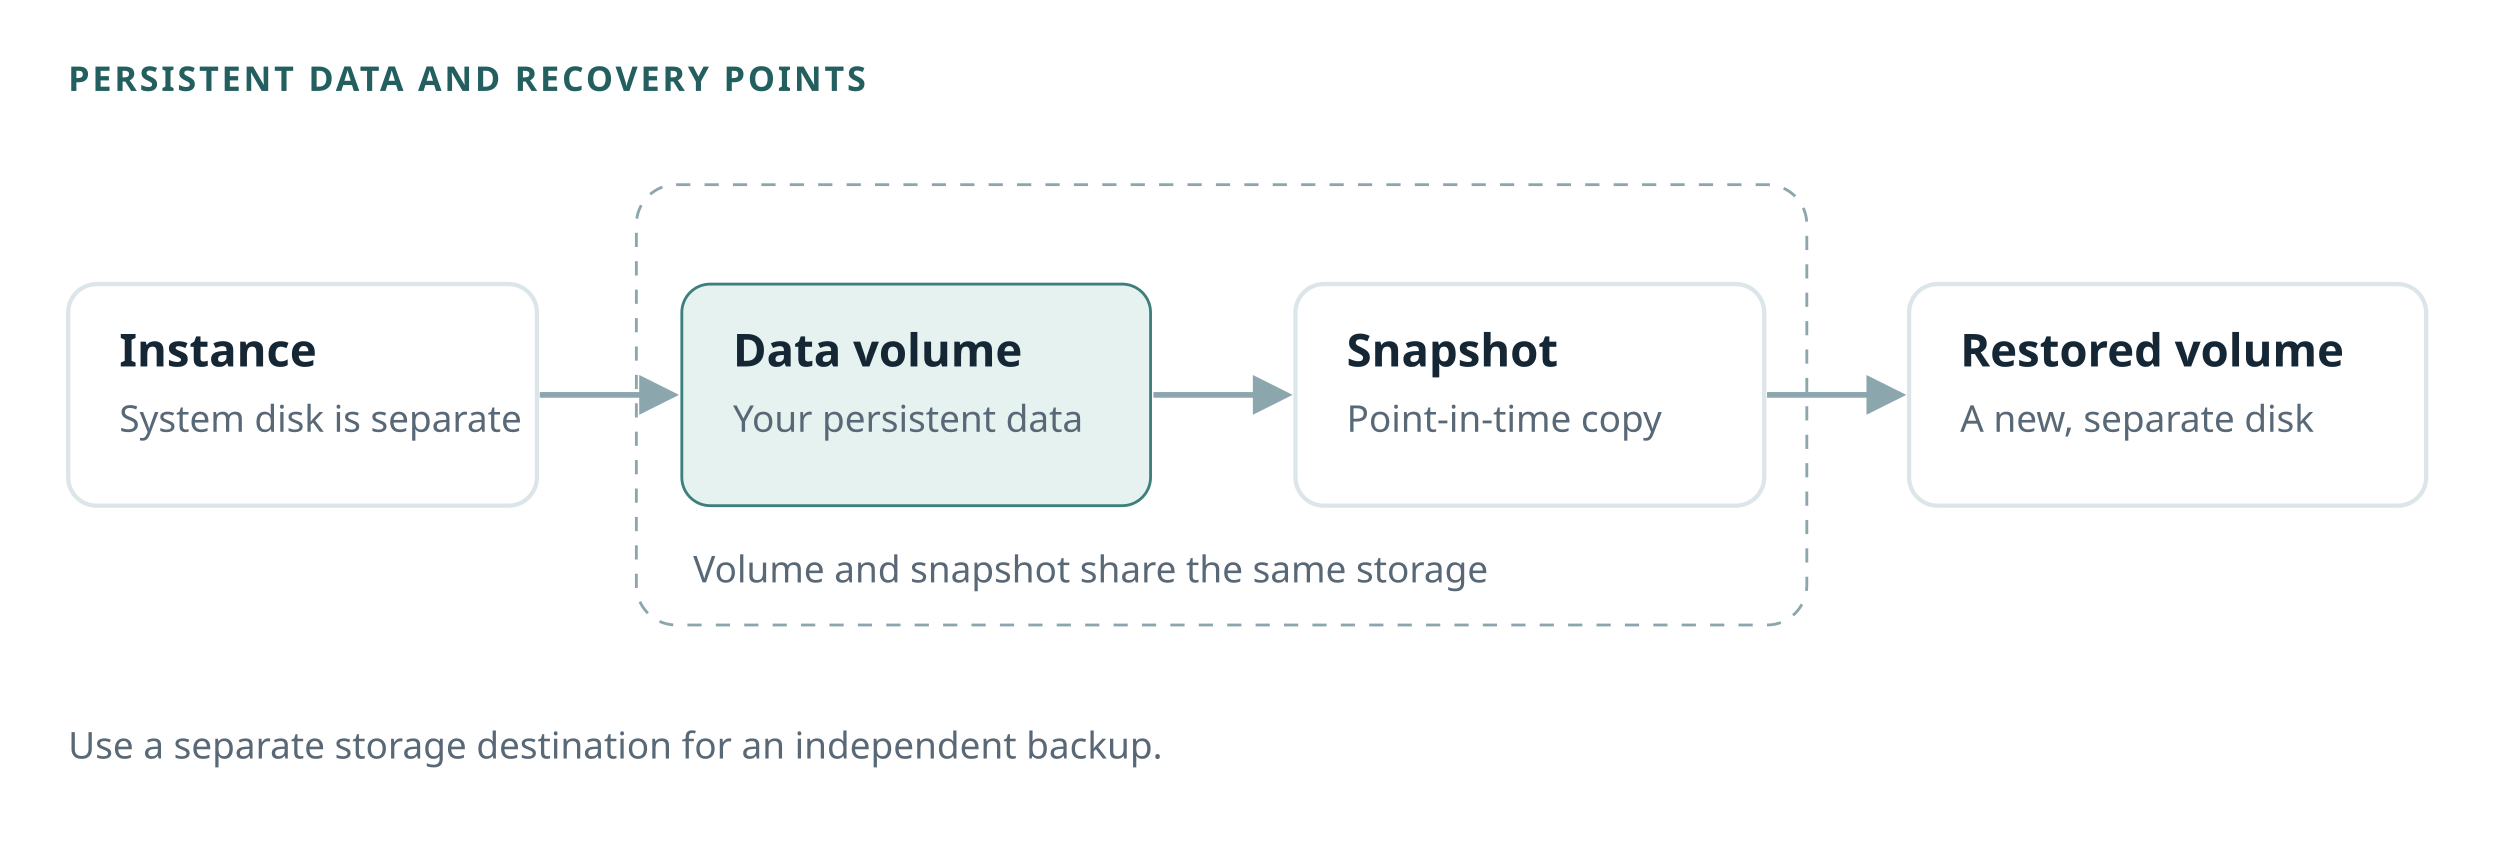
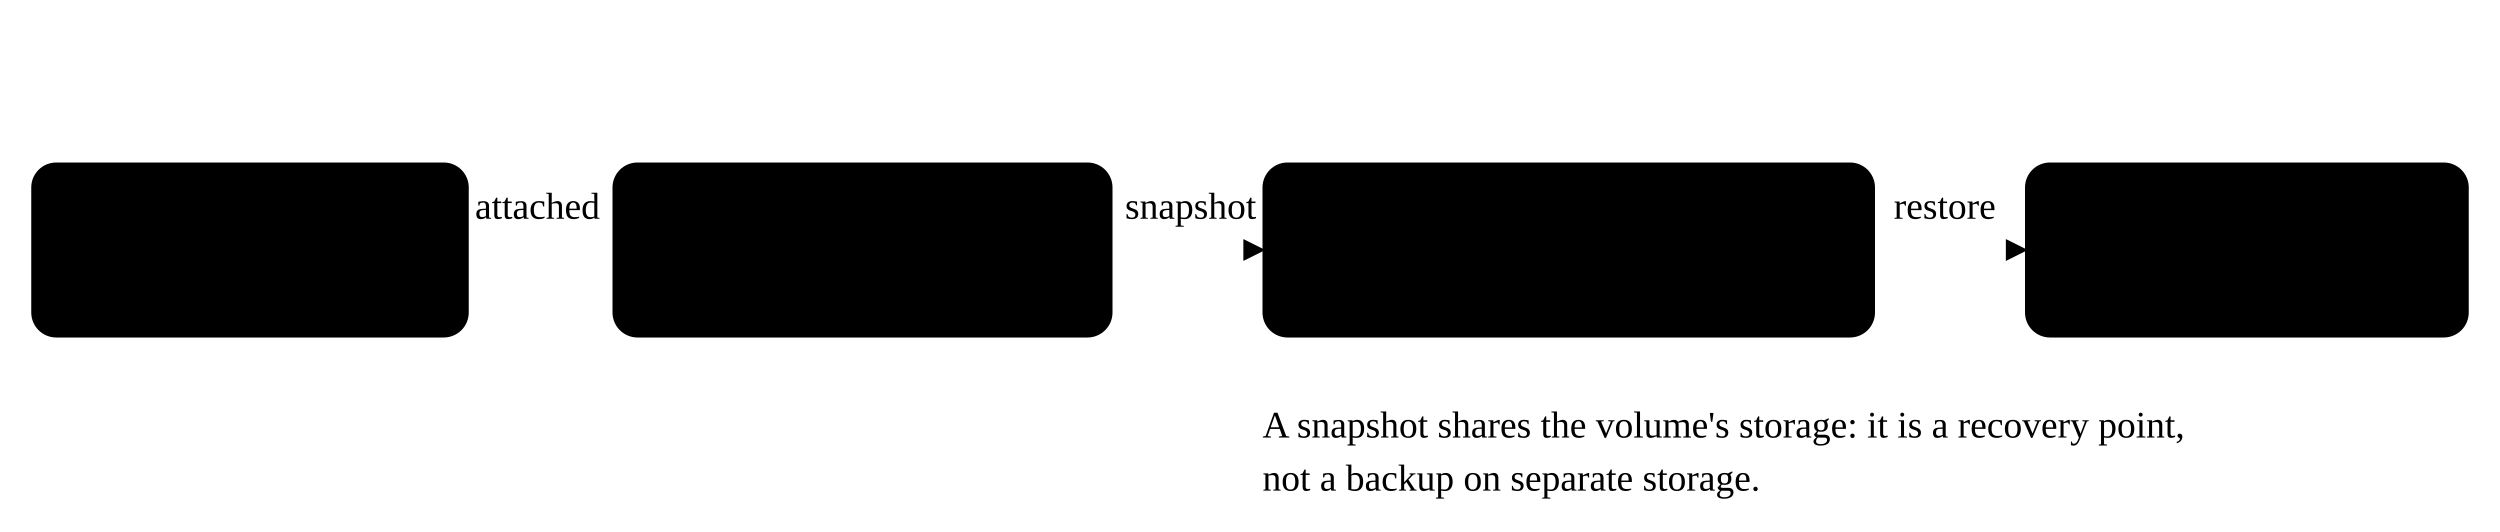
- <svg xmlns="http://www.w3.org/2000/svg" class="cloud-diagram" viewBox="0 0 880 300" role="img" aria-labelledby="storage-recovery-title storage-recovery-desc">
-   <style>.diagram-bg{fill:var(--docs-surface,#f8fafb);stroke:var(--docs-border,#dce5ea)}.diagram-card{fill:var(--md-default-bg-color,#fff);stroke:var(--docs-border,#dce5ea);stroke-width:1.5}.diagram-title{fill:var(--docs-heading,#152735);font:600 16px system-ui,sans-serif}.diagram-small{fill:var(--docs-muted,#596876);font:13px system-ui,sans-serif}.diagram-label{fill:var(--md-typeset-a-color,#245f60);font:600 12px system-ui,sans-serif;letter-spacing:1px}.diagram-line{fill:none;stroke:var(--docs-line,#8ba6ad);stroke-width:2}.diagram-accent{fill:var(--docs-tint,#e6f2ef);stroke:var(--docs-accent,#3c7f7c)}.diagram-ink{fill:var(--md-typeset-a-color,#245f60)}</style>
+ <svg xmlns="http://www.w3.org/2000/svg" viewBox="0 0 800 170" role="img" aria-labelledby="dv-title dv-desc">
  <defs>
-     <marker id="storage-recovery-arrow" markerWidth="7" markerHeight="7" refX="6" refY="3.5" orient="auto">
-       <path d="M0 0L7 3.5L0 7" fill="#8ba6ad" />
+     <marker id="dv-arrow" viewBox="0 0 8 8" refX="7" refY="4" markerWidth="7" markerHeight="7" orient="auto-start-reverse">
+       <path class="d-arrow-teal" d="M0 0L8 4L0 8z" />
    </marker>
  </defs>
-   <text x="24" y="32" class="diagram-label" text-anchor="start">PERSISTENT DATA AND RECOVERY POINTS</text>
-   <rect x="24" y="100" width="165" height="78" rx="10" class="diagram-card" />
-   <text x="42" y="129" class="diagram-title" text-anchor="start">Instance</text>
-   <text x="42" y="152" class="diagram-small" text-anchor="start">System disk is separate</text>
-   <path d="M190 139H237" class="diagram-line" marker-end="url(#storage-recovery-arrow)" />
-   <rect x="240" y="100" width="165" height="78" rx="10" class="diagram-accent" />
-   <text x="258" y="129" class="diagram-title" text-anchor="start">Data volume</text>
-   <text x="258" y="152" class="diagram-small" text-anchor="start">Your persistent data</text>
-   <path d="M406 139H453" class="diagram-line" marker-end="url(#storage-recovery-arrow)" />
-   <rect x="456" y="100" width="165" height="78" rx="10" class="diagram-card" />
-   <text x="474" y="129" class="diagram-title" text-anchor="start">Snapshot</text>
-   <text x="474" y="152" class="diagram-small" text-anchor="start">Point-in-time copy</text>
-   <path d="M622 139H669" class="diagram-line" marker-end="url(#storage-recovery-arrow)" />
-   <rect x="672" y="100" width="182" height="78" rx="10" class="diagram-card" />
-   <text x="690" y="129" class="diagram-title" text-anchor="start">Restored volume</text>
-   <text x="690" y="152" class="diagram-small" text-anchor="start">A new, separate disk</text>
-   <rect x="224" y="65" width="412" height="155" rx="14" fill="none" stroke="#8ba6ad" stroke-dasharray="5 5" />
-   <text x="244" y="205" class="diagram-small" text-anchor="start">Volume and snapshot share the same storage</text>
-   <text x="24" y="267" class="diagram-small" text-anchor="start">Use a separate storage destination for an independent backup.</text>
+   <rect class="d-box" x="10" y="52" width="140" height="56" rx="8" />
+   <text class="d-title" x="26" y="76">db-1</text>
+   <text class="d-muted" x="26" y="95">Instance</text>
+   <rect class="d-box-teal" x="196" y="52" width="160" height="56" rx="8" />
+   <text class="d-title" x="212" y="76">db-data</text>
+   <text class="d-muted" x="212" y="95">Volume · 100 GiB</text>
+   <rect class="d-box" x="404" y="52" width="196" height="56" rx="8" />
+   <text class="d-title" x="420" y="76">db-data-before-upgrade</text>
+   <text class="d-muted" x="420" y="95">Snapshot · same storage</text>
+   <rect class="d-box-teal" x="648" y="52" width="142" height="56" rx="8" />
+   <text class="d-title" x="664" y="76">db-data-restored</text>
+   <text class="d-muted" x="664" y="95">New volume</text>
+   <path class="d-line" d="M150 80H196" />
+   <text class="d-muted" x="152" y="70">attached</text>
+   <path class="d-flow" d="M356 80H404" marker-end="url(#dv-arrow)" />
+   <text class="d-muted" x="360" y="70">snapshot</text>
+   <path class="d-flow" d="M600 80H648" marker-end="url(#dv-arrow)" />
+   <text class="d-muted" x="606" y="70">restore</text>
+   <text class="d-muted" x="404" y="140">A snapshot shares the volume's storage: it is a recovery point,</text>
+   <text class="d-muted" x="404" y="157">not a backup on separate storage.</text>
</svg>
